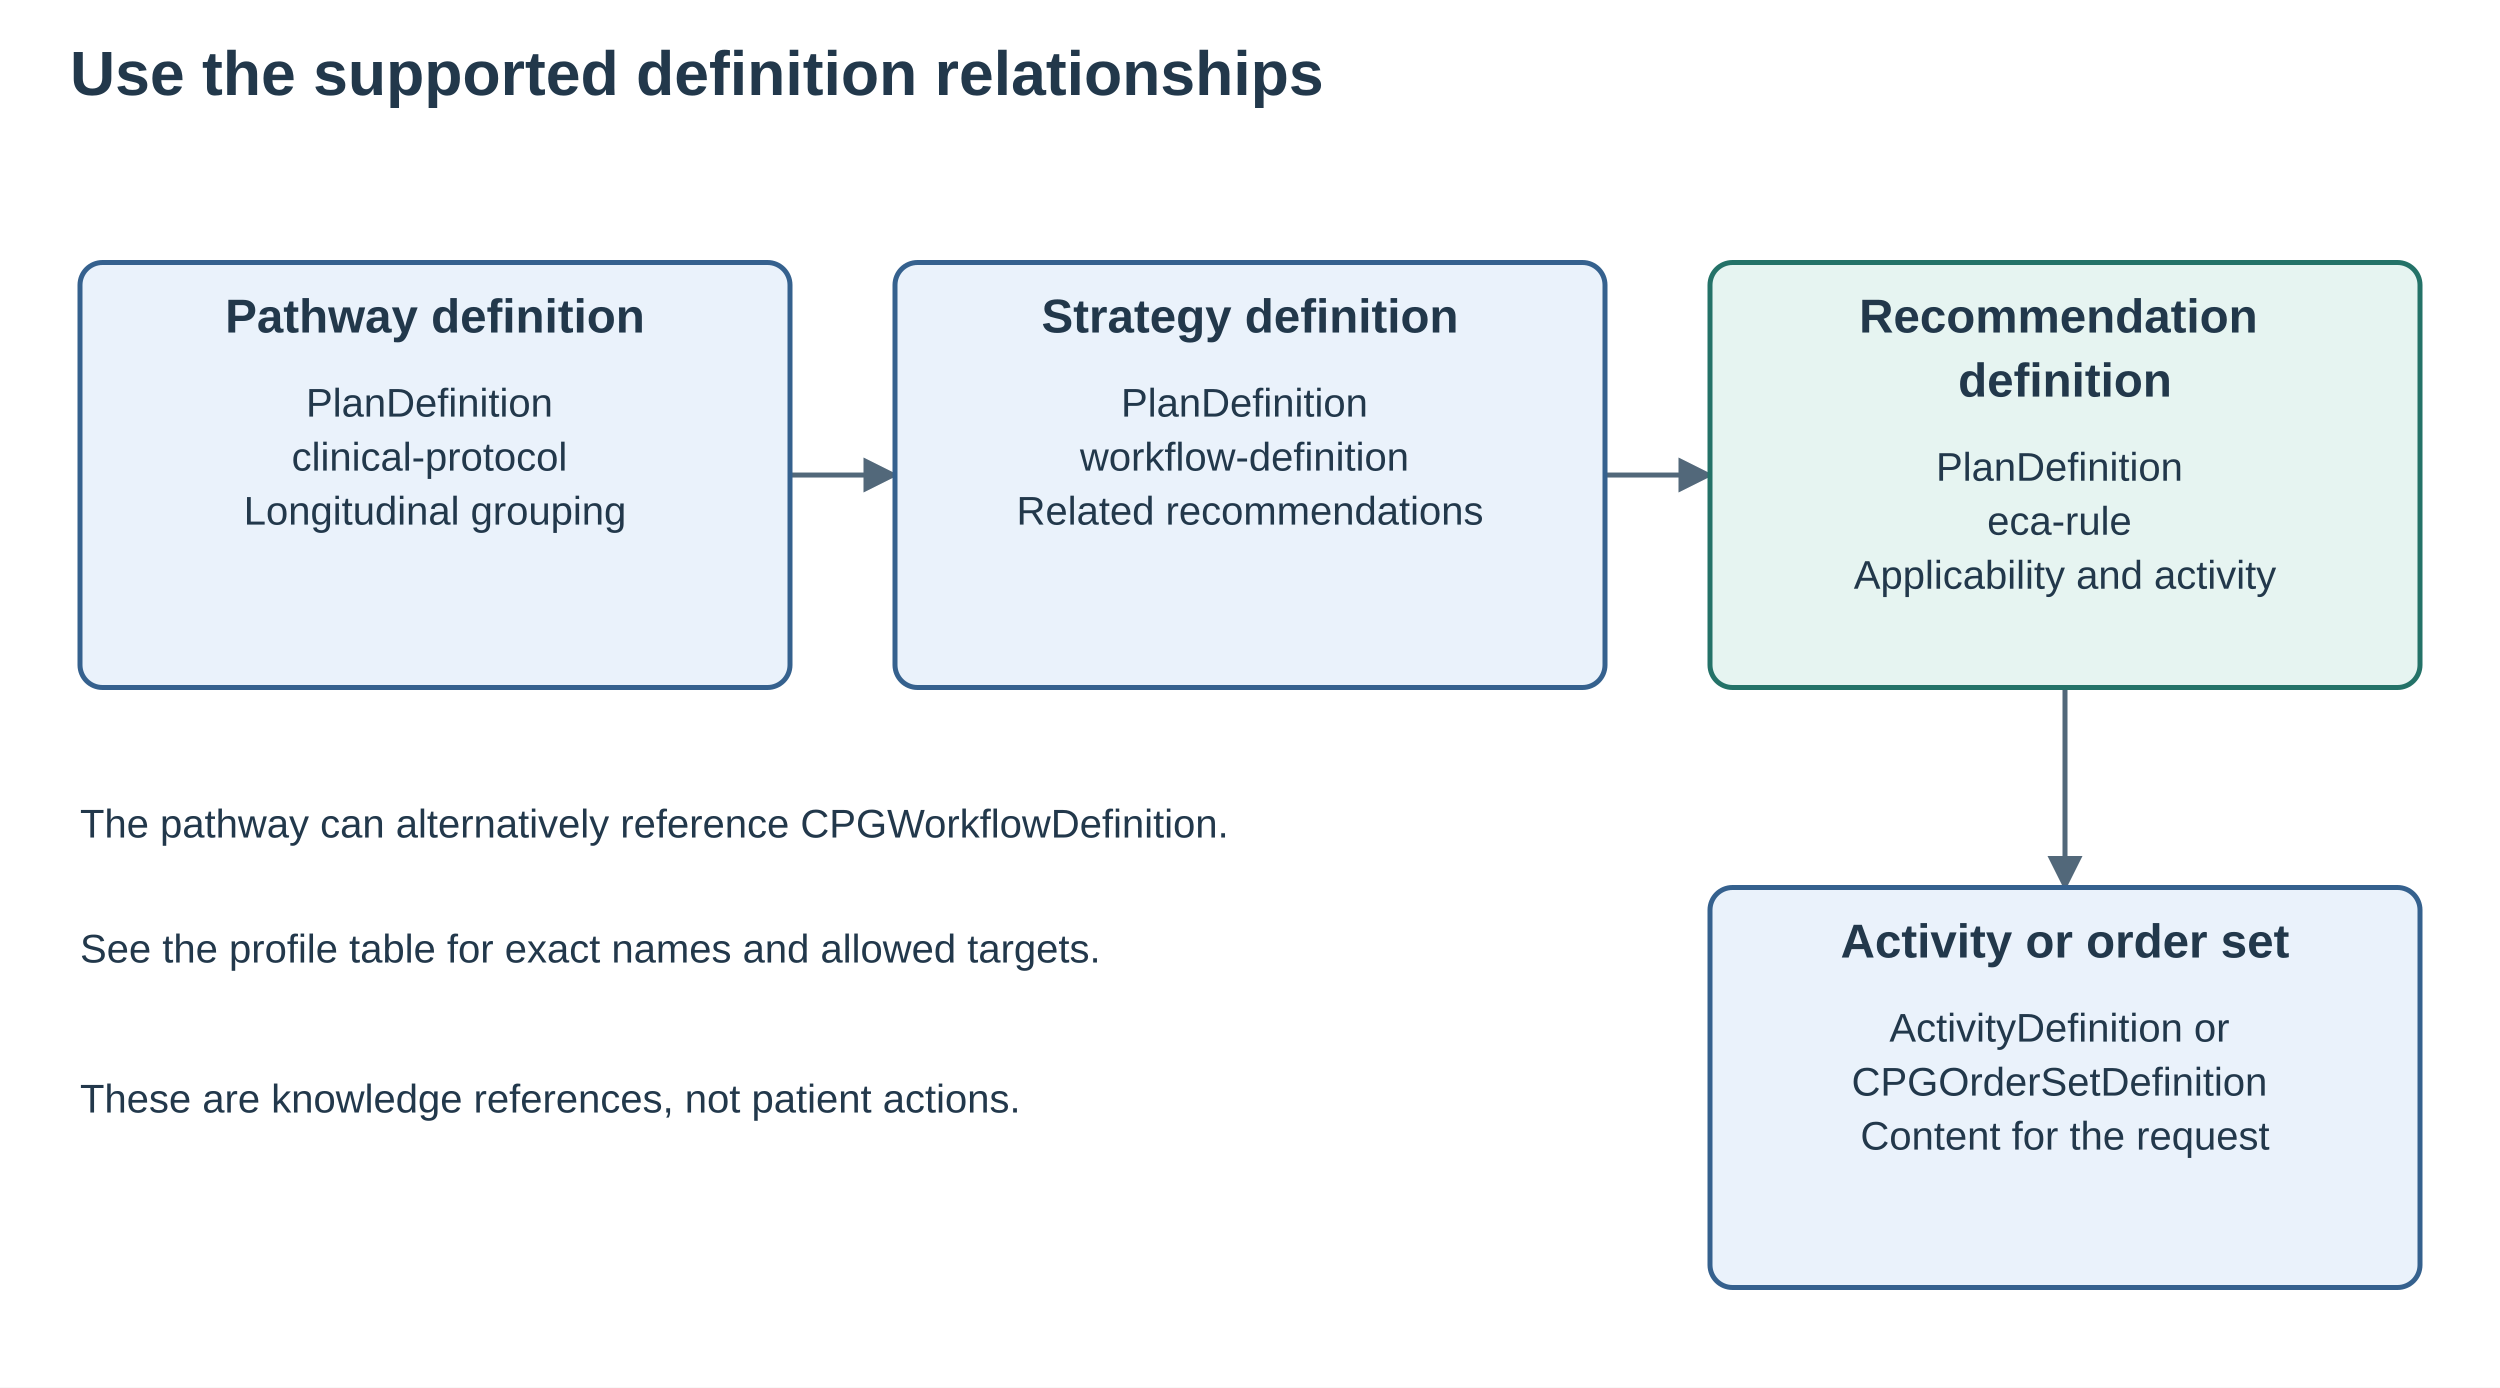
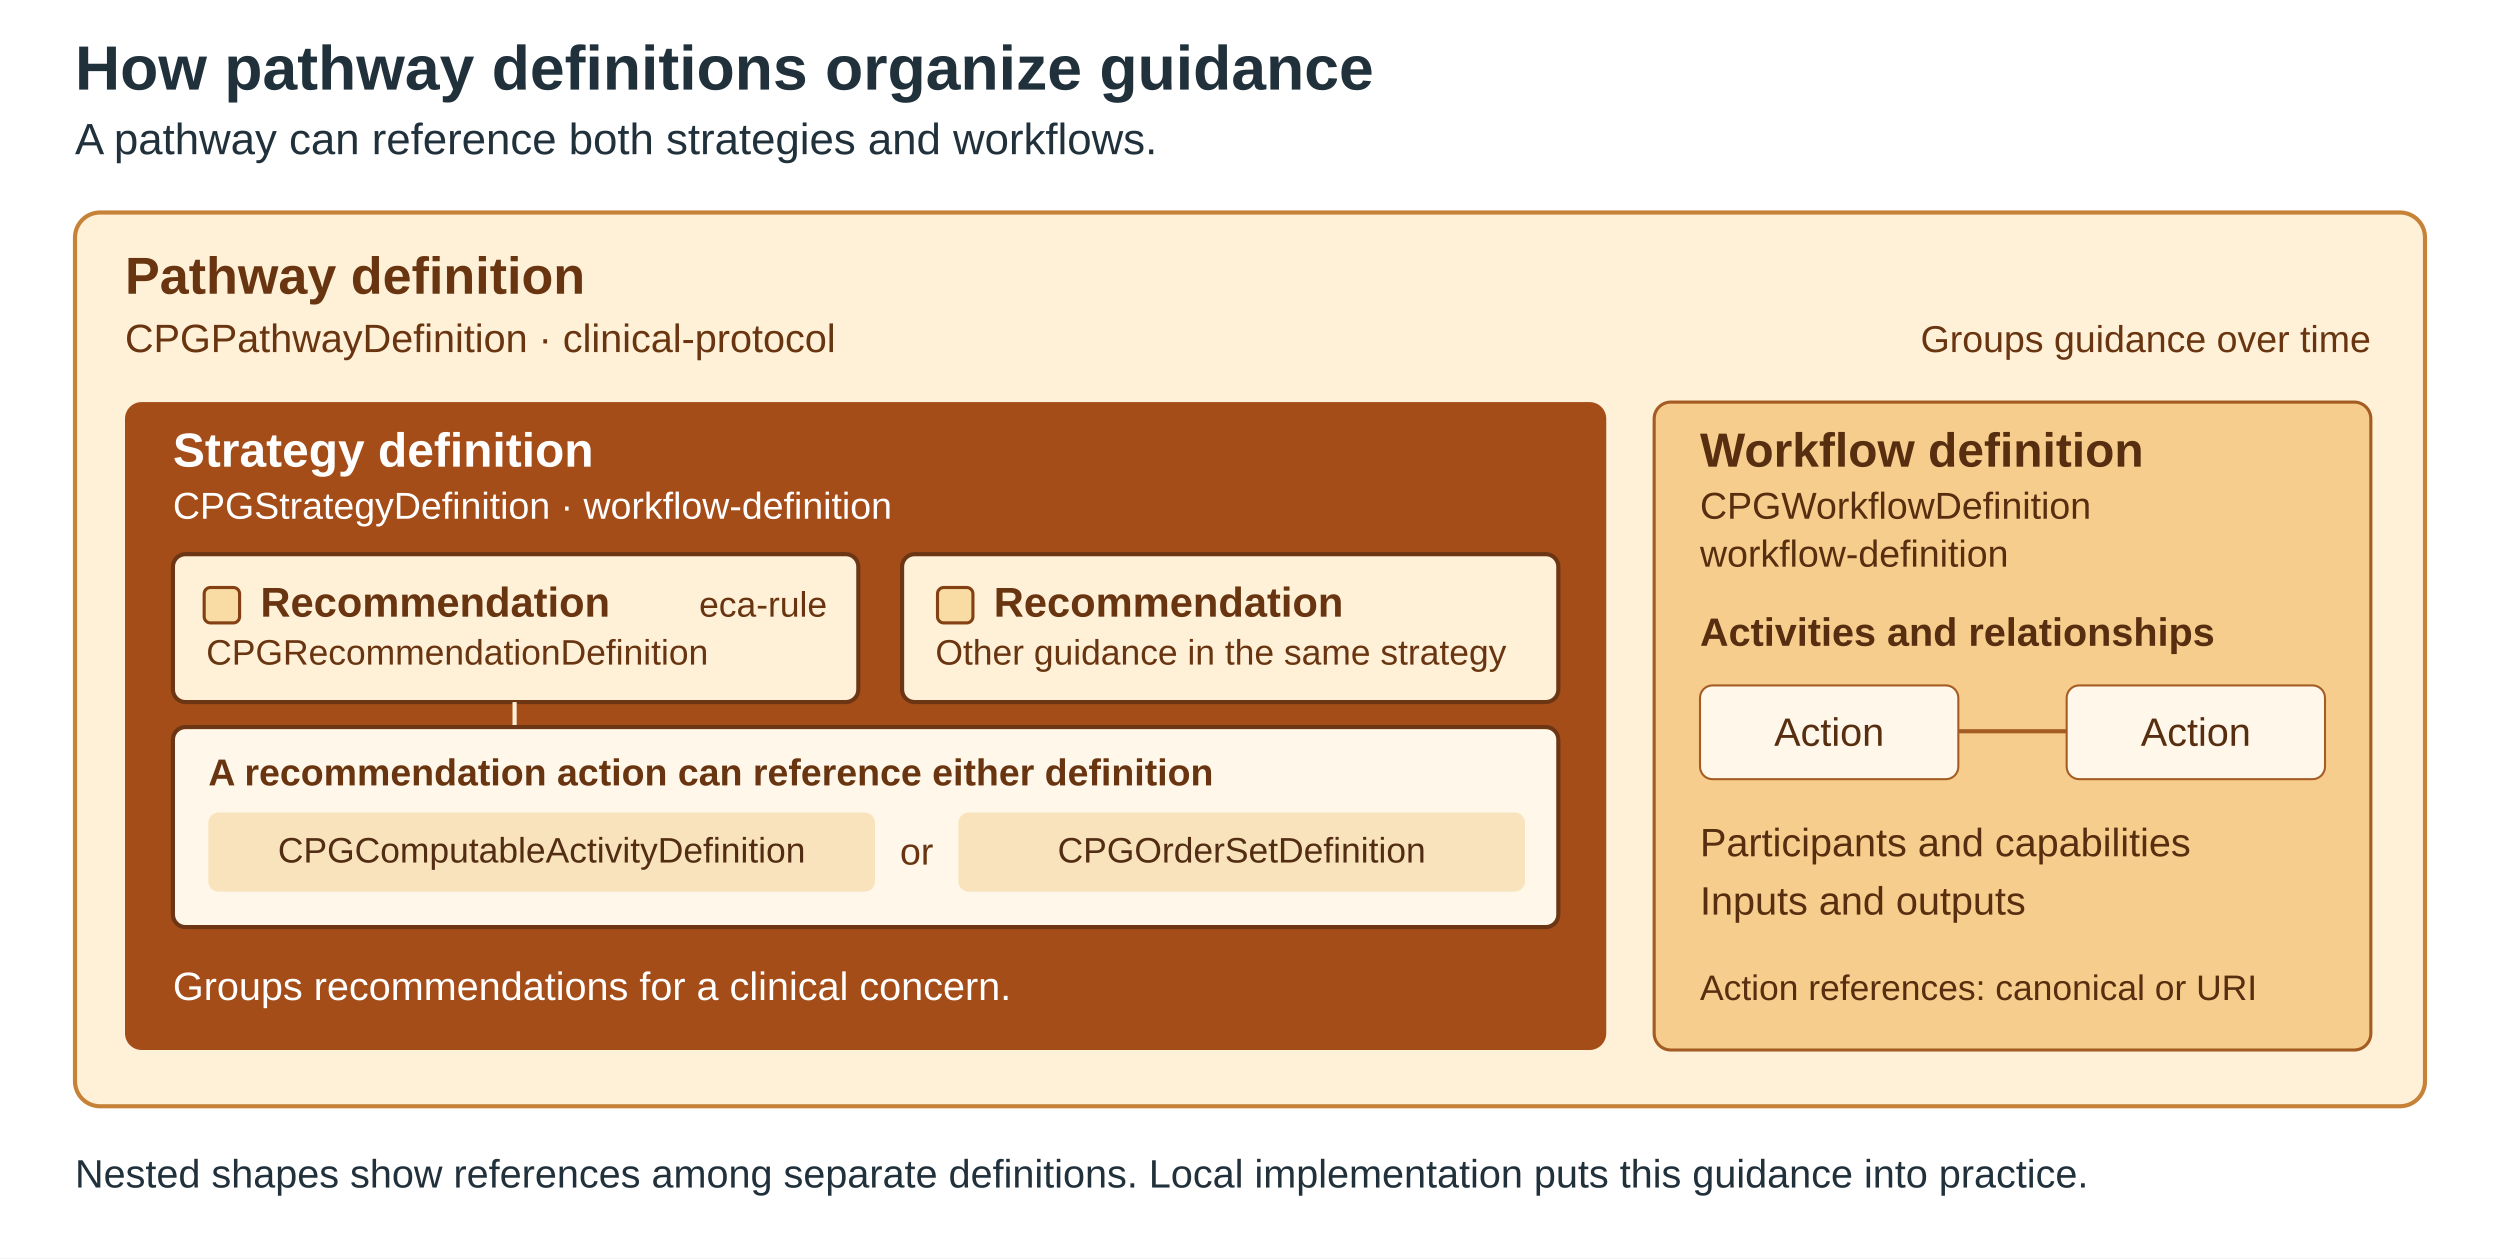
- <svg xmlns="http://www.w3.org/2000/svg" width="1000" height="555" viewBox="0 0 1000 555" role="img" aria-labelledby="title description">
-   <defs>
-     <marker id="arrow" viewBox="0 0 10 10" refX="9" refY="5" markerWidth="7" markerHeight="7" orient="auto-start-reverse">
-       <path d="M 0 0 L 10 5 L 0 10 z" fill="#52687a" />
-     </marker>
-   </defs>
-   <rect width="100%" height="100%" fill="#fff" />
-   <g font-family="Arial, Helvetica, sans-serif">
-     <text x="28" y="38" font-size="25" font-weight="700" text-anchor="start" fill="#22384b">
-       <tspan x="28" dy="0">Use the supported definition relationships</tspan>
-     </text>
-     <polyline points="316,190.0 358,190.0" fill="none" stroke="#52687a" stroke-width="2" stroke-linejoin="round" marker-end="url(#arrow)" />
-     <polyline points="642,190.0 684,190.0" fill="none" stroke="#52687a" stroke-width="2" stroke-linejoin="round" marker-end="url(#arrow)" />
-     <polyline points="826.0,275 826.0,355" fill="none" stroke="#52687a" stroke-width="2" stroke-linejoin="round" marker-end="url(#arrow)" />
-     <rect x="32" y="105" width="284" height="170" rx="9" fill="#eaf2fb" stroke="#35618e" stroke-width="2" />
-     <text x="174.0" y="133" font-size="19" font-weight="700" text-anchor="middle" fill="#22384b">
-       <tspan x="174.0" dy="0">Pathway definition</tspan>
-     </text>
-     <text x="174.0" y="166.65" font-size="16" font-weight="400" text-anchor="middle" fill="#22384b">
-       <tspan x="174.0" dy="0">PlanDefinition</tspan>
-       <tspan x="174.0" dy="21.6">clinical-protocol</tspan>
-       <tspan x="174.0" dy="21.6">Longitudinal grouping</tspan>
-     </text>
-     <rect x="358" y="105" width="284" height="170" rx="9" fill="#eaf2fb" stroke="#35618e" stroke-width="2" />
-     <text x="500.0" y="133" font-size="19" font-weight="700" text-anchor="middle" fill="#22384b">
-       <tspan x="500.0" dy="0">Strategy definition</tspan>
-     </text>
-     <text x="500.0" y="166.65" font-size="16" font-weight="400" text-anchor="middle" fill="#22384b">
-       <tspan x="500.0" dy="0">PlanDefinition</tspan>
-       <tspan x="500.0" dy="21.6">workflow-definition</tspan>
-       <tspan x="500.0" dy="21.6">Related recommendations</tspan>
-     </text>
-     <rect x="684" y="105" width="284" height="170" rx="9" fill="#e6f4f1" stroke="#247268" stroke-width="2" />
-     <text x="826.0" y="133" font-size="19" font-weight="700" text-anchor="middle" fill="#22384b">
-       <tspan x="826.0" dy="0">Recommendation</tspan>
-       <tspan x="826.0" dy="25.65">definition</tspan>
-     </text>
-     <text x="826.0" y="192.3" font-size="16" font-weight="400" text-anchor="middle" fill="#22384b">
-       <tspan x="826.0" dy="0">PlanDefinition</tspan>
-       <tspan x="826.0" dy="21.6">eca-rule</tspan>
-       <tspan x="826.0" dy="21.6">Applicability and activity</tspan>
-     </text>
-     <rect x="684" y="355" width="284" height="160" rx="9" fill="#eaf2fb" stroke="#35618e" stroke-width="2" />
-     <text x="826.0" y="383" font-size="19" font-weight="700" text-anchor="middle" fill="#22384b">
-       <tspan x="826.0" dy="0">Activity or order set</tspan>
-     </text>
-     <text x="826.0" y="416.65" font-size="16" font-weight="400" text-anchor="middle" fill="#22384b">
-       <tspan x="826.0" dy="0">ActivityDefinition or</tspan>
-       <tspan x="826.0" dy="21.6">CPGOrderSetDefinition</tspan>
-       <tspan x="826.0" dy="21.6">Content for the request</tspan>
-     </text>
-     <text x="32" y="335" font-size="16" font-weight="400" text-anchor="start" fill="#22384b">
-       <tspan x="32" dy="0">The pathway can alternatively reference CPGWorkflowDefinition.</tspan>
-     </text>
-     <text x="32" y="385" font-size="16" font-weight="400" text-anchor="start" fill="#22384b">
-       <tspan x="32" dy="0">See the profile table for exact names and allowed targets.</tspan>
-     </text>
-     <text x="32" y="445" font-size="16" font-weight="400" text-anchor="start" fill="#22384b">
-       <tspan x="32" dy="0">These are knowledge references, not patient actions.</tspan>
-     </text>
+ <svg xmlns="http://www.w3.org/2000/svg" viewBox="0 0 1200 604" role="img" aria-labelledby="title description">
+   <rect width="1200" height="604" fill="#fff" />
+   <g font-family="Arial, Helvetica, sans-serif" fill="#21313c">
+     <g id="heading">
+       <text x="36" y="43" font-size="30" font-weight="700">How pathway definitions organize guidance</text>
+       <text x="36" y="74" font-size="21">A pathway can reference both strategies and workflows.</text>
+     </g>
+     <g id="pathway-definition">
+       <rect x="36" y="102" width="1128" height="429" rx="12" fill="#fff0d8" stroke="#c68338" stroke-width="2" />
+       <text x="60" y="141" font-size="25" font-weight="700" fill="#683510">Pathway definition</text>
+       <text x="60" y="169" font-size="19" fill="#683510">CPGPathwayDefinition · clinical-protocol</text>
+       <text x="1138" y="169" text-anchor="end" font-size="18" fill="#683510">Groups guidance over time</text>
+       <g id="strategy-definition">
+         <rect x="60" y="193" width="711" height="311" rx="8" fill="#a54d19" />
+         <text x="83" y="224" font-size="23" font-weight="700" fill="#fff">Strategy definition</text>
+         <text x="83" y="249" font-size="18" fill="#fff">CPGStrategyDefinition · workflow-definition</text>
+         <g id="recommendation-definitions">
+           <rect x="83" y="266" width="329" height="71" rx="6" fill="#fff0d8" stroke="#6c3615" stroke-width="2" />
+           <rect x="98" y="282" width="17" height="17" rx="3" fill="#f9dba4" stroke="#824013" stroke-width="1.5" />
+           <text x="125" y="296" font-size="20" font-weight="700" fill="#683510">Recommendation</text>
+           <text x="397" y="296" text-anchor="end" font-size="17" fill="#683510">eca-rule</text>
+           <text x="99" y="319" font-size="17" fill="#683510">CPGRecommendationDefinition</text>
+           <rect x="433" y="266" width="315" height="71" rx="6" fill="#fff0d8" stroke="#6c3615" stroke-width="2" />
+           <rect x="450" y="282" width="17" height="17" rx="3" fill="#f9dba4" stroke="#824013" stroke-width="1.5" />
+           <text x="477" y="296" font-size="20" font-weight="700" fill="#683510">Recommendation</text>
+           <text x="449" y="319" font-size="17" fill="#683510">Other guidance in the same strategy</text>
+         </g>
+         <g id="recommendation-action-targets">
+           <path d="M247 337V349" fill="none" stroke="#fff0d8" stroke-width="2" />
+           <rect x="83" y="349" width="665" height="96" rx="6" fill="#fff7e9" stroke="#6c3615" stroke-width="2" />
+           <text x="100" y="377" font-size="18" font-weight="700" fill="#683510">A recommendation action can reference either definition</text>
+           <rect x="100" y="390" width="320" height="38" rx="5" fill="#f9e3bc" />
+           <text x="260" y="414" text-anchor="middle" font-size="17" fill="#522d13">CPGComputableActivityDefinition</text>
+           <text x="440" y="415" text-anchor="middle" font-size="18" fill="#683510">or</text>
+           <rect x="460" y="390" width="272" height="38" rx="5" fill="#f9e3bc" />
+           <text x="596" y="414" text-anchor="middle" font-size="17" fill="#522d13">CPGOrderSetDefinition</text>
+         </g>
+         <text x="83" y="480" font-size="19" fill="#fff">Groups recommendations for a clinical concern.</text>
+       </g>
+       <g id="workflow-definition">
+         <rect x="794" y="193" width="344" height="311" rx="8" fill="#f6cd8c" stroke="#a45c23" stroke-width="1.5" />
+         <text x="816" y="224" font-size="23" font-weight="700" fill="#572e0f">Workflow definition</text>
+         <text x="816" y="249" font-size="18" fill="#572e0f">CPGWorkflowDefinition</text>
+         <text x="816" y="272" font-size="18" fill="#572e0f">workflow-definition</text>
+         <g id="defined-workflow-actions" fill="#572e0f">
+           <text x="816" y="310" font-size="19" font-weight="700">Activities and relationships</text>
+           <rect x="816" y="329" width="124" height="45" rx="6" fill="#fff7e9" stroke="#a45c23" />
+           <rect x="992" y="329" width="124" height="45" rx="6" fill="#fff7e9" stroke="#a45c23" />
+           <path d="M940 351H992" fill="none" stroke="#a45c23" stroke-width="2" />
+           <text x="878" y="358" text-anchor="middle" font-size="19">Action</text>
+           <text x="1054" y="358" text-anchor="middle" font-size="19">Action</text>
+           <text x="816" y="411" font-size="19">Participants and capabilities</text>
+           <text x="816" y="439" font-size="19">Inputs and outputs</text>
+           <text x="816" y="480" font-size="17">Action references: canonical or URI</text>
+         </g>
+       </g>
+     </g>
+     <g id="reference-key">
+       <text x="36" y="570" font-size="19">Nested shapes show references among separate definitions. Local implementation puts this guidance into practice.</text>
+     </g>
  </g>
</svg>
